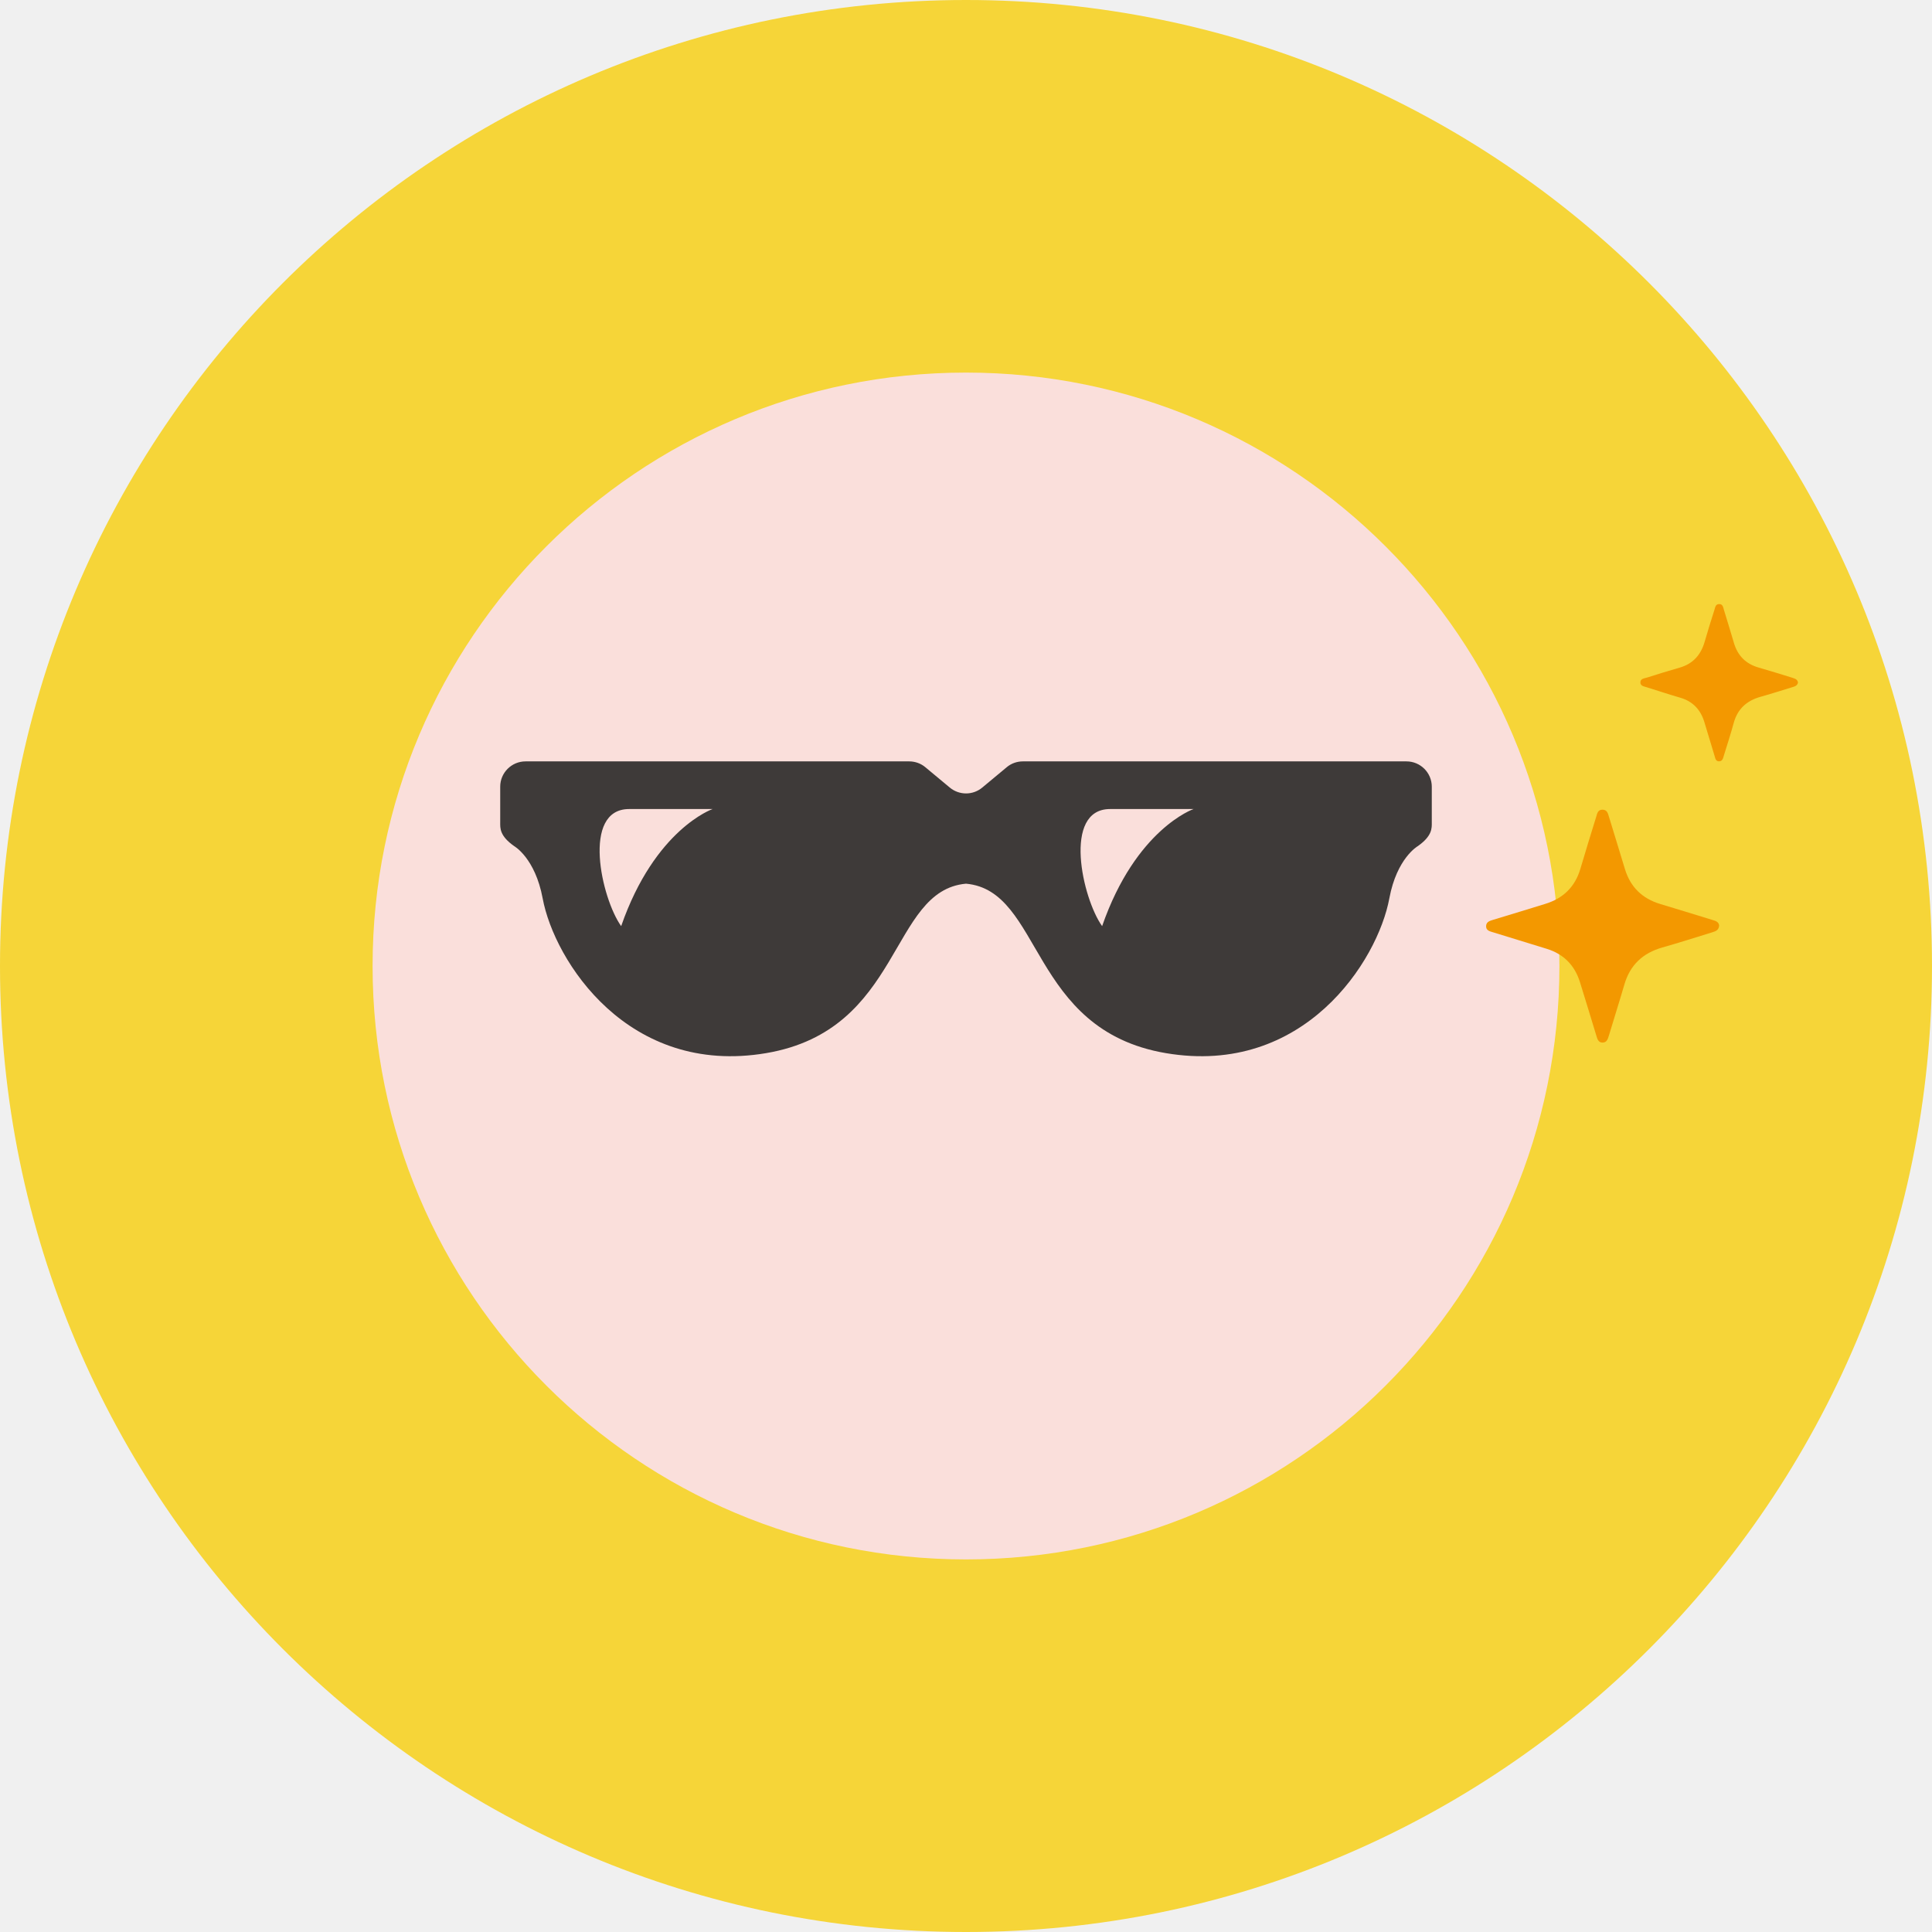
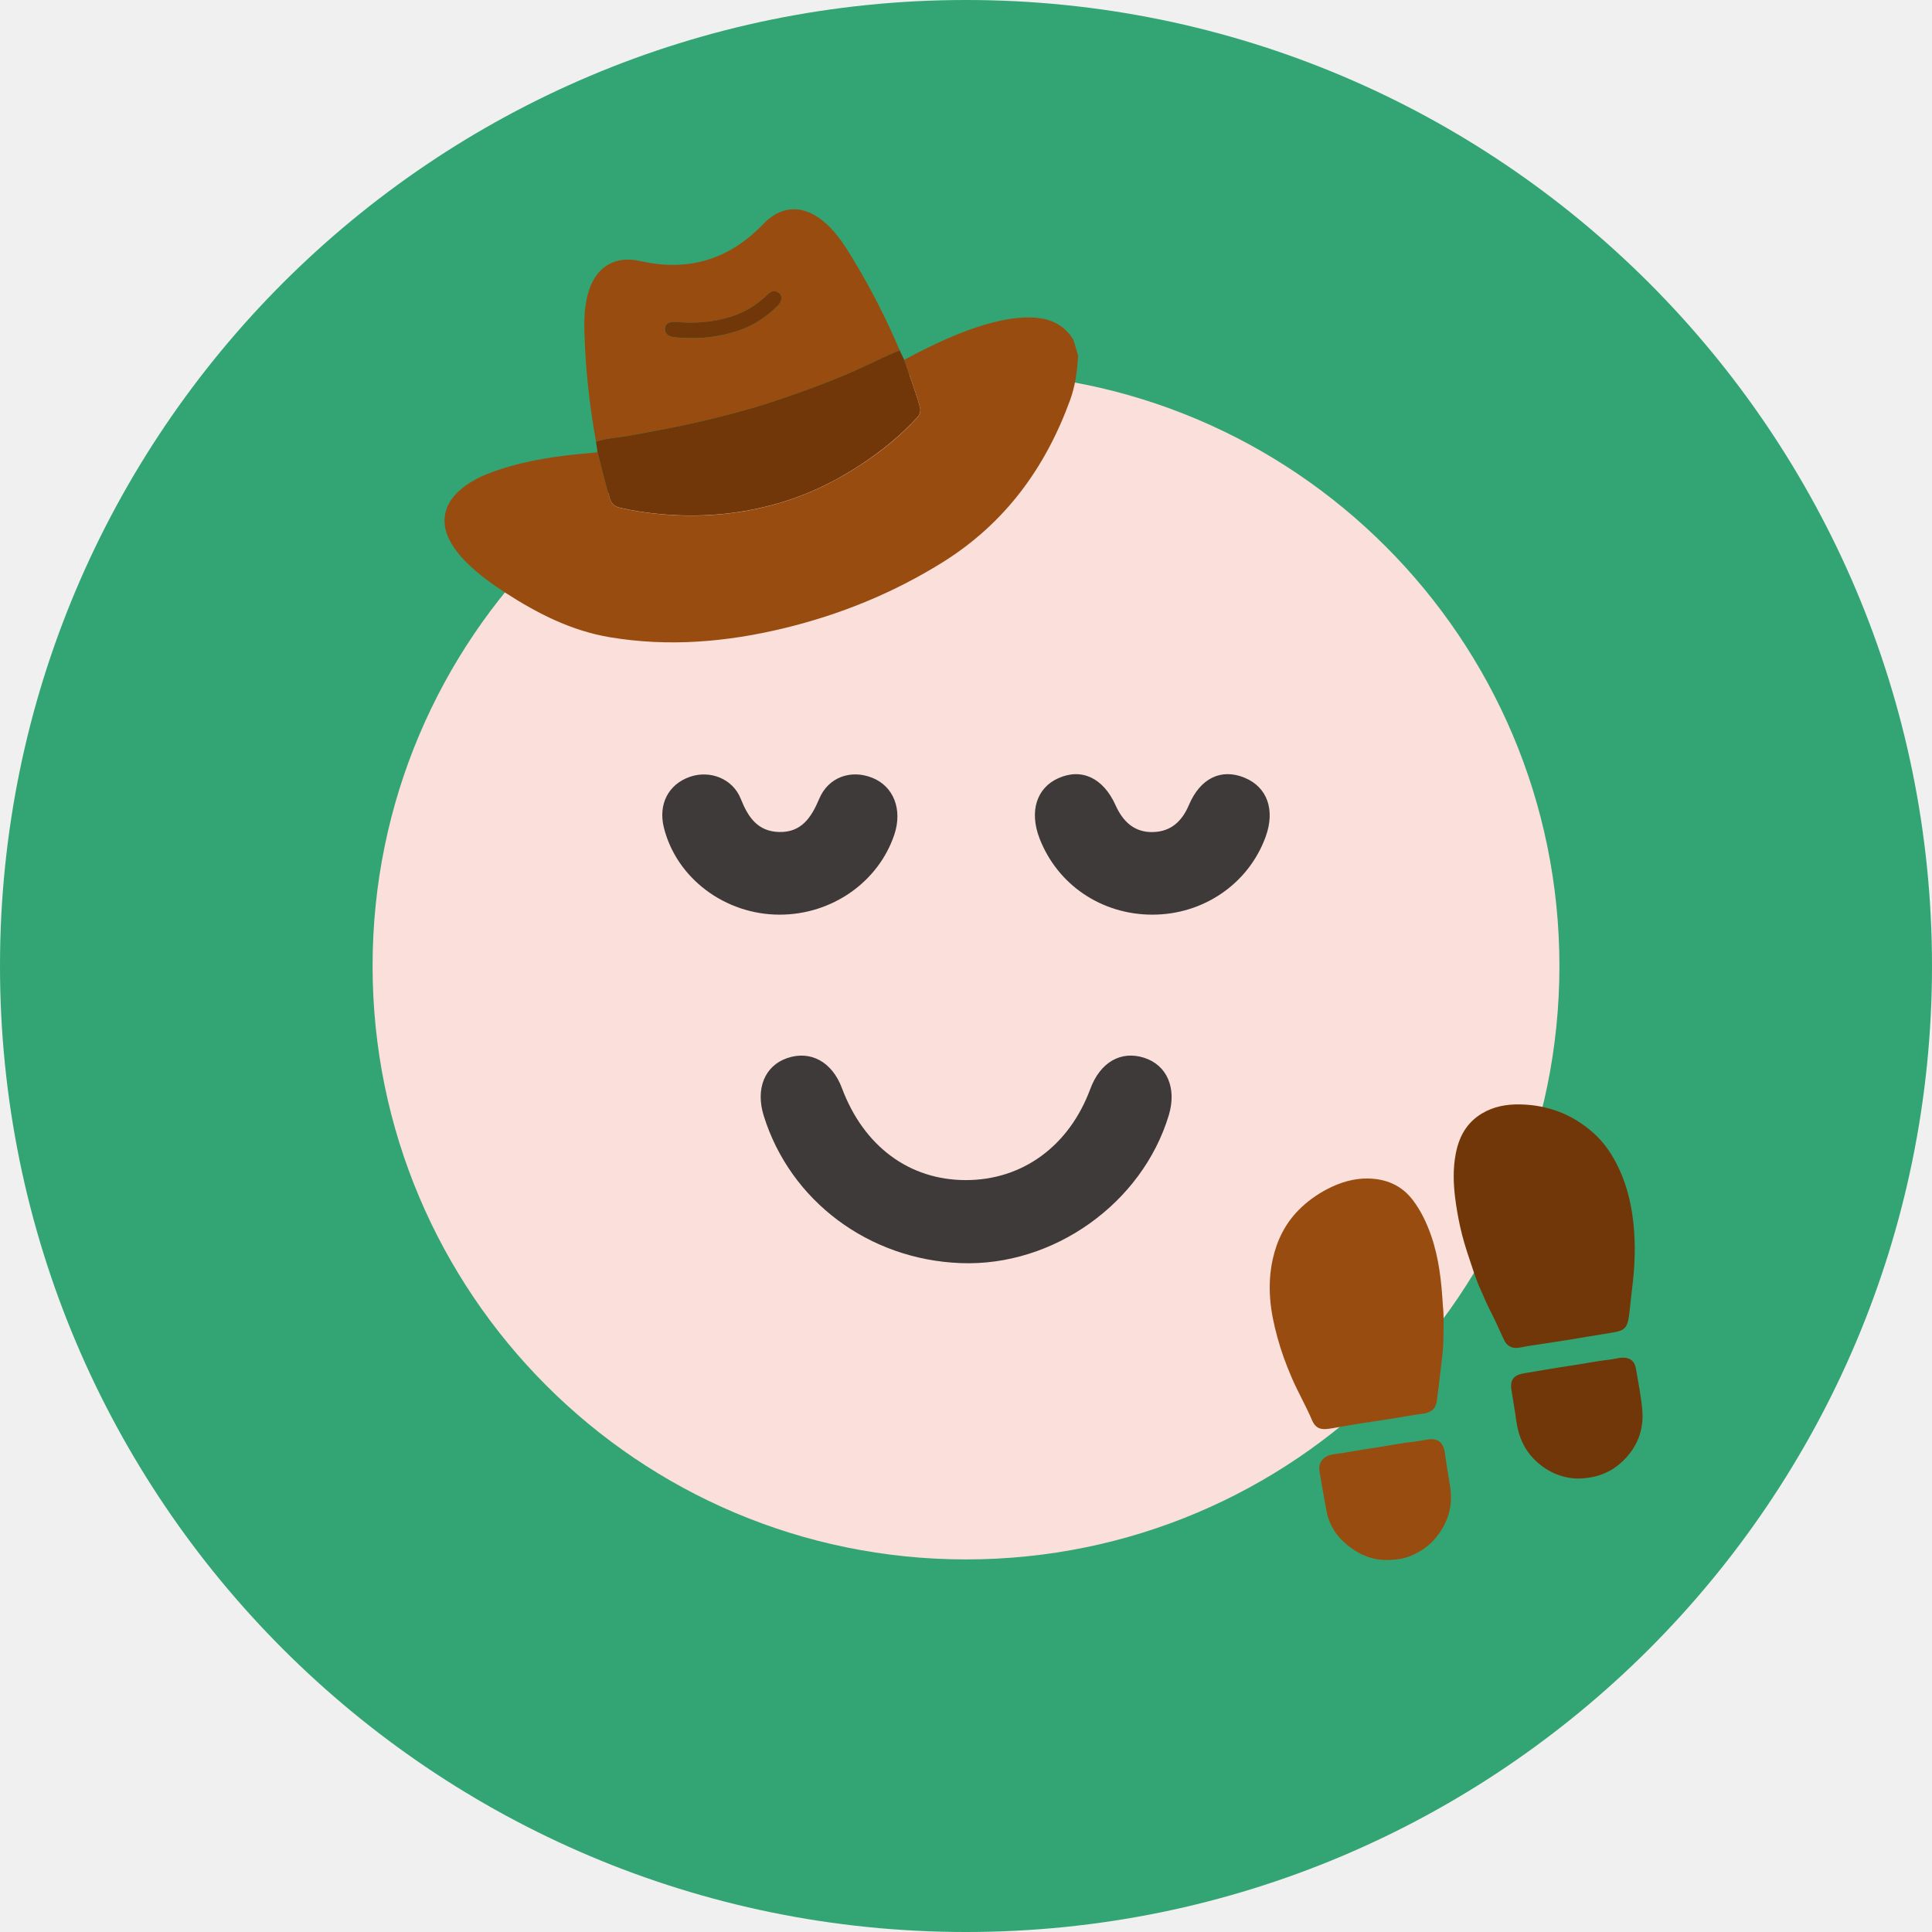
<svg xmlns="http://www.w3.org/2000/svg" version="1.1" id="圖層_1" x="0px" y="0px" viewBox="0 0 330 330" style="enable-background:new 0 0 330 330;" xml:space="preserve">
  <style type="text/css">
- 	.st0_ENFP{fill:#F6D538;}
- 	.st1_ENFP{fill:#FADFDB;}
- 	.st2_ENFP{fill:#3E3A39;}
- 	.st3_ENFP{fill:#F39800;}
+ 	.st0{fill:#33A574;}
+ 	.st1{fill:#FADFDB;}
+ 	.st2{fill:#AB71AE;}
+ 	.st3{fill:#FADFDB;stroke:#3E3A39;stroke-width:13;stroke-linecap:round;stroke-linejoin:round;stroke-miterlimit:10;}
+ 	.st4{fill:#FADFDB;stroke:#3E3A39;stroke-width:12.021;stroke-linecap:round;stroke-linejoin:round;stroke-miterlimit:10;}
+ 	.st5{fill:#3E3A39;}
+ 	.st6{fill:#F1BC52;}
+ 	.st7{fill:#F39800;}
+ 	.st8{fill:#473535;}
+ 	.st9{fill:#FD7D27;}
+ 	.st10{fill:#FEFEFE;}
+ 	.st11{fill:#FD81B5;}
+ 	.st12{fill:#595757;}
+ 	.st13{fill:#8B8995;}
+ 	.st14{fill:#FFFFFF;}
+ 	.st15{fill:#3ABFF7;}
+ 	.st16{fill:#3E3A39;stroke:#3E3A39;stroke-width:8;stroke-miterlimit:10;}
+ 	.st17{fill:#FEBF7B;}
+ 	.st18{fill:#9C511F;}
+ 	.st19{fill:#E72423;}
+ 	.st20{fill:#A35928;}
+ 	.st21{fill:#DC2121;}
+ 	.st22{fill:#F5F4F5;}
+ 	.st23{fill:#F5F4F6;}
+ 	.st24{fill:#F6F1F2;}
+ 	.st25{fill:#D5A88A;}
+ 	.st26{fill:#804F43;}
+ 	.st27{fill:#F3F5F7;}
+ 	.st28{fill:#FDFEFD;}
+ 	.st29{fill:#5BC266;}
+ 	.st30{fill:#727171;}
+ 	.st31{fill:#006934;}
+ 	.st32{fill:#8FC31F;}
+ 	.st33{fill:#7789A3;}
+ 	.st34{fill:#FDFDFC;}
+ 	.st35{fill:#E8E153;}
+ 	.st36{fill:#C4C8F6;}
+ 	.st37{fill:#FDA732;}
+ 	.st38{fill:#FDDA41;}
+ 	.st39{fill:#FD9923;}
+ 	.st40{fill:none;stroke:#7E318E;stroke-width:4.252;stroke-linecap:round;stroke-linejoin:round;stroke-miterlimit:10;}
+ 	.st41{fill:#FEB643;}
+ 	.st42{fill:#994C0F;}
+ 	.st43{fill:#713708;}
+ 	.st44{clip-path:url(#SVGID_2_);fill:#FD7D27;}
</style>
-   <circle class="st0_ENFP" cx="165" cy="165" r="165" />
+   <circle class="st0" cx="165" cy="165" r="165" />
  <g>
-     <circle class="st1_ENFP" cx="165" cy="165" r="101.36" />
-     <g>
-       <path class="st2_ENFP" d="M244.56,140.47v-6.1c0-2.38-1.94-4.32-4.33-4.32h-2.92h-62.59c-1.02,0-2,0.35-2.77,1l-4.17,3.47    c-1.6,1.34-3.94,1.34-5.55,0l-4.17-3.47c-0.77-0.65-1.76-1-2.77-1H92.69h-2.92c-2.39,0-4.33,1.94-4.33,4.32v6.1    c0,0.94-0.14,2.29,2.41,4.07c0,0,3.56,2.03,4.84,8.9c1.98,10.69,14.6,30.45,38.19,26.44c23.34-3.97,21.01-27.77,34.12-28.94    c13.11,1.17,10.78,24.97,34.12,28.94c23.6,4.01,36.21-15.75,38.19-26.44c1.28-6.87,4.84-8.9,4.84-8.9    C244.69,142.76,244.56,141.41,244.56,140.47z M106.1,158.19c-3.39-4.75-6.79-20,1.36-20s14.26,0,14.26,0    S111.87,141.58,106.1,158.19z M188.25,158.19c-3.39-4.75-6.79-20,1.36-20c8.14,0,14.26,0,14.26,0S194.02,141.58,188.25,158.19z" />
-     </g>
+     <circle class="st1" cx="165" cy="165" r="101.36" />
  </g>
-   <path class="st3_ENFP" d="M293.64,158.08c-0.05,0.83-0.63,0.99-1.19,1.17c-2.84,0.87-5.66,1.78-8.52,2.59c-3.33,0.95-5.51,2.99-6.48,6.34  c-0.84,2.89-1.76,5.76-2.62,8.64c-0.19,0.62-0.35,1.27-1.13,1.26c-0.72-0.01-0.87-0.65-1.04-1.21c-0.93-3.04-1.84-6.08-2.79-9.11  c-0.9-2.89-2.79-4.81-5.69-5.7c-3.03-0.93-6.07-1.86-9.1-2.8c-0.59-0.18-1.3-0.31-1.24-1.13c0.05-0.7,0.66-0.85,1.23-1.03  c2.96-0.89,5.92-1.8,8.87-2.71c3.07-0.94,5.1-2.91,6.01-6.02c0.87-2.97,1.79-5.92,2.7-8.87c0.16-0.53,0.26-1.19,1.04-1.2  c0.83-0.01,0.96,0.65,1.14,1.24c0.9,2.96,1.82,5.91,2.71,8.87c0.93,3.1,2.96,5.07,6.04,6c2.96,0.89,5.91,1.8,8.87,2.71  C293.01,157.29,293.58,157.44,293.64,158.08z" />
-   <path class="st3_ENFP" d="M307.11,116.54c-0.07,0.55-0.5,0.7-0.95,0.83c-1.81,0.54-3.6,1.14-5.42,1.64c-2.38,0.66-3.95,2.07-4.61,4.48  c-0.51,1.87-1.11,3.71-1.68,5.56c-0.13,0.44-0.23,0.97-0.8,0.99c-0.61,0.03-0.67-0.55-0.8-0.97c-0.58-1.89-1.15-3.79-1.72-5.69  c-0.64-2.15-1.97-3.59-4.17-4.22c-1.9-0.55-3.78-1.18-5.68-1.77c-0.49-0.15-1.1-0.22-1.09-0.85c0.02-0.65,0.69-0.66,1.15-0.81  c1.84-0.59,3.69-1.16,5.55-1.69c2.3-0.66,3.65-2.2,4.29-4.46c0.52-1.82,1.09-3.62,1.66-5.42c0.13-0.42,0.18-0.97,0.8-0.98  c0.63-0.01,0.68,0.54,0.81,0.96c0.59,1.89,1.15,3.79,1.72,5.69c0.64,2.16,2.02,3.56,4.2,4.19c1.9,0.55,3.8,1.13,5.69,1.72  C306.46,115.89,306.97,115.95,307.11,116.54z" />
+   <g>
+     <path class="st5" d="M164.12,215.75c-15.72-0.59-29.12-10.6-33.66-25.14c-1.45-4.63,0.15-8.56,4-9.88c4-1.37,7.67,0.64,9.35,5.13   c3.71,9.92,11.48,15.7,21.14,15.71c9.7,0.01,17.67-5.82,21.28-15.57c1.69-4.56,5.22-6.6,9.21-5.32c3.9,1.25,5.59,5.19,4.2,9.8   C195.1,205.55,179.92,216.35,164.12,215.75z" />
+     <path class="st5" d="M133.17,156.23c-9.35,0-17.64-6.24-19.78-14.89c-0.98-3.96,0.77-7.37,4.44-8.65c3.41-1.19,7.32,0.28,8.7,3.76   c1.25,3.16,2.91,5.55,6.5,5.66c3.83,0.12,5.54-2.44,6.9-5.67c1.55-3.69,5.38-5.04,9.03-3.6c3.67,1.44,5.23,5.42,3.8,9.71   C150.04,150.67,142.09,156.23,133.17,156.23z" />
+     <path class="st5" d="M196.79,156.23c-8.66-0.02-16.17-5.11-19.23-13.03c-1.77-4.58-0.52-8.6,3.19-10.27   c3.97-1.79,7.69-0.08,9.8,4.62c1.28,2.84,3.27,4.69,6.49,4.57c3.01-0.11,4.87-1.87,6.04-4.63c1.96-4.61,5.54-6.28,9.5-4.65   c3.87,1.59,5.26,5.48,3.61,10.06C213.29,150.93,205.56,156.25,196.79,156.23z" />
+   </g>
+   <g>
+     <path class="st42" d="M246.45,222.97c0.22,1.99,0.11,3.99,0.09,5.98c-0.02,1.63-0.27,3.27-0.45,4.89c-0.2,1.79-0.42,3.58-0.65,5.37   c-0.18,1.41-0.99,2.07-2.41,2.26c-1.92,0.25-3.83,0.62-5.74,0.92c-1.92,0.3-3.84,0.57-5.76,0.88c-1.49,0.24-2.97,0.54-4.46,0.76   c-1.25,0.19-2.3,0.1-2.95-1.42c-1.06-2.49-2.43-4.84-3.5-7.33c-0.96-2.23-1.8-4.51-2.44-6.88c-0.59-2.18-1.07-4.37-1.23-6.6   c-0.17-2.24-0.05-4.49,0.44-6.71c0.71-3.22,2.12-6.07,4.43-8.41c1.43-1.44,3.07-2.63,4.91-3.59c2.21-1.14,4.53-1.84,6.95-1.79   c3.05,0.05,5.73,1.14,7.67,3.72c1.39,1.85,2.34,3.87,3.1,6.04C245.8,214.94,246.21,218.94,246.45,222.97z" />
+     <path class="st43" d="M258.76,230.24c-0.74-0.06-1.42-0.49-1.79-1.24c-0.77-1.55-1.42-3.16-2.21-4.69   c-0.79-1.53-1.48-3.12-2.16-4.7c-0.61-1.41-1.04-2.9-1.54-4.35c-0.66-1.93-1.26-3.88-1.69-5.88c-0.33-1.55-0.61-3.11-0.81-4.69   c-0.32-2.53-0.39-5.05,0.08-7.56c0.55-2.93,1.85-5.38,4.52-6.96c1.98-1.17,4.12-1.56,6.41-1.53c4.86,0.08,9.1,1.72,12.68,4.95   c1.55,1.4,2.78,3.09,3.77,4.98c1.7,3.24,2.58,6.67,2.97,10.28c0.42,3.81,0.25,7.6-0.23,11.38c-0.2,1.54-0.31,3.1-0.53,4.64   c-0.29,1.93-0.76,2.43-2.79,2.74c-2.62,0.41-5.24,0.88-7.86,1.3c-2.2,0.35-4.41,0.66-6.62,1.01   C260.27,230.04,259.6,230.23,258.76,230.24z" />
+     <path class="st42" d="M237.43,266.44c-3.18,0.19-5.8-1.09-8.04-3.19c-1.47-1.38-2.42-3.14-2.81-5.14   c-0.44-2.28-0.82-4.57-1.21-6.86c-0.22-1.32,0.56-2.62,2.44-2.85c2.31-0.29,4.6-0.77,6.91-1.1c2.26-0.33,4.49-0.81,6.77-1.05   c0.72-0.07,1.43-0.22,2.15-0.34c1.95-0.35,2.92,0.4,3.18,2.39c0.24,1.9,0.59,3.79,0.88,5.69c0.5,3.24-0.35,6.06-2.41,8.62   c-1.16,1.44-2.62,2.41-4.25,3.11C239.91,266.21,238.67,266.41,237.43,266.44z" />
+     <path class="st43" d="M269.29,252.55c-2.78-0.14-5.27-1.27-7.32-3.37c-1.77-1.82-2.64-4.04-2.98-6.52   c-0.24-1.76-0.56-3.52-0.83-5.28c-0.29-1.87,0.61-2.56,2.18-2.82c2.62-0.43,5.23-0.89,7.86-1.28c2.26-0.34,4.49-0.8,6.77-1.05   c0.93-0.1,1.84-0.45,2.79-0.29c1.04,0.17,1.51,0.91,1.67,1.84c0.41,2.42,0.92,4.84,1.1,7.27c0.24,3.26-0.89,6.1-3.25,8.43   C275.1,251.62,272.46,252.55,269.29,252.55z" />
+   </g>
+   <g>
+     <path class="st42" d="M184.15,60.72c-0.14,2.61-0.48,5.19-1.39,7.67C178.52,80,171.6,89.45,160.95,96.08   c-8.41,5.23-17.44,8.9-27.02,11.22c-9.81,2.37-19.73,3.23-29.78,1.54c-6.55-1.1-12.28-4.02-17.77-7.56   c-2.36-1.53-4.63-3.17-6.64-5.15c-1.15-1.13-2.14-2.37-2.91-3.8c-1.53-2.87-1.11-5.81,1.2-8.11c1.96-1.95,4.42-3.06,6.99-3.92   c5.21-1.76,10.62-2.49,16.08-2.95c0.33-0.03,0.65-0.08,0.97-0.12c0.68,2.64,1.29,5.3,2.1,7.9c0.29,0.92,0.75,1.38,1.68,1.6   c2.38,0.56,4.78,0.91,7.21,1.12c6.42,0.57,12.74,0.07,18.97-1.61c5.41-1.46,10.41-3.82,15.07-6.89c3.5-2.3,6.75-4.93,9.59-8.04   c0.52-0.57,0.62-1.14,0.41-1.89c-0.75-2.7-1.78-5.31-2.66-7.96c4.86-2.59,9.79-4.99,15.15-6.38c1.84-0.48,3.7-0.8,5.6-0.85   c3.36-0.1,6.26,0.74,8.15,3.79C183.61,58.9,183.88,59.81,184.15,60.72z" />
+     <path class="st42" d="M101.8,75.44c-1.1-6.13-1.79-12.3-1.97-18.53c-0.07-2.48-0.01-4.95,0.78-7.34c1.36-4.13,4.54-5.93,8.76-4.98   c8.18,1.85,15.18-0.24,20.98-6.31c2.94-3.07,6.48-3.37,9.88-0.81c2.29,1.73,3.82,4.08,5.28,6.47c3.11,5.1,5.83,10.4,8.17,15.9   c-2.7,1.06-5.26,2.42-7.91,3.59c-4.22,1.87-8.55,3.43-12.91,4.9c-5.54,1.88-11.23,3.29-16.96,4.49c-2.66,0.56-5.34,0.99-8,1.52   C105.86,74.74,103.77,74.78,101.8,75.44z M125.28,56.73c2.79-0.78,5.39-2.32,7.58-4.54c0.69-0.7,0.82-1.59,0.21-2.1   c-0.72-0.6-1.35-0.4-2,0.25c-1.78,1.76-3.89,3.03-6.29,3.78c-3.02,0.94-6.12,1.18-9.26,0.88c-1.15-0.11-1.86,0.27-1.95,1.04   c-0.1,0.87,0.46,1.46,1.68,1.58C118.58,57.93,121.86,57.78,125.28,56.73z" />
+     <path class="st43" d="M101.8,75.44c1.98-0.66,4.07-0.7,6.09-1.1c2.66-0.52,5.34-0.96,8-1.52c5.73-1.2,11.42-2.62,16.96-4.49   c4.36-1.47,8.69-3.04,12.91-4.9c2.65-1.17,5.22-2.52,7.91-3.59c0.25,0.53,0.5,1.06,0.76,1.6c0.88,2.66,1.91,5.26,2.66,7.96   c0.21,0.76,0.11,1.32-0.41,1.89c-2.84,3.1-6.09,5.73-9.59,8.04c-4.66,3.07-9.66,5.44-15.07,6.89c-6.23,1.68-12.55,2.17-18.97,1.61   c-2.43-0.21-4.83-0.56-7.21-1.12c-0.92-0.22-1.39-0.68-1.68-1.6c-0.81-2.61-1.42-5.26-2.1-7.9   C101.98,76.62,101.89,76.03,101.8,75.44z" />
+     <path class="st43" d="M125.28,56.73c-3.42,1.04-6.71,1.19-10.02,0.88c-1.22-0.11-1.78-0.71-1.68-1.58c0.09-0.77,0.8-1.15,1.95-1.04   c3.14,0.3,6.24,0.06,9.26-0.88c2.4-0.75,4.5-2.02,6.29-3.78c0.65-0.64,1.28-0.85,2-0.25c0.61,0.51,0.48,1.4-0.21,2.1   C130.67,54.42,128.08,55.95,125.28,56.73z" />
+   </g>
</svg>
